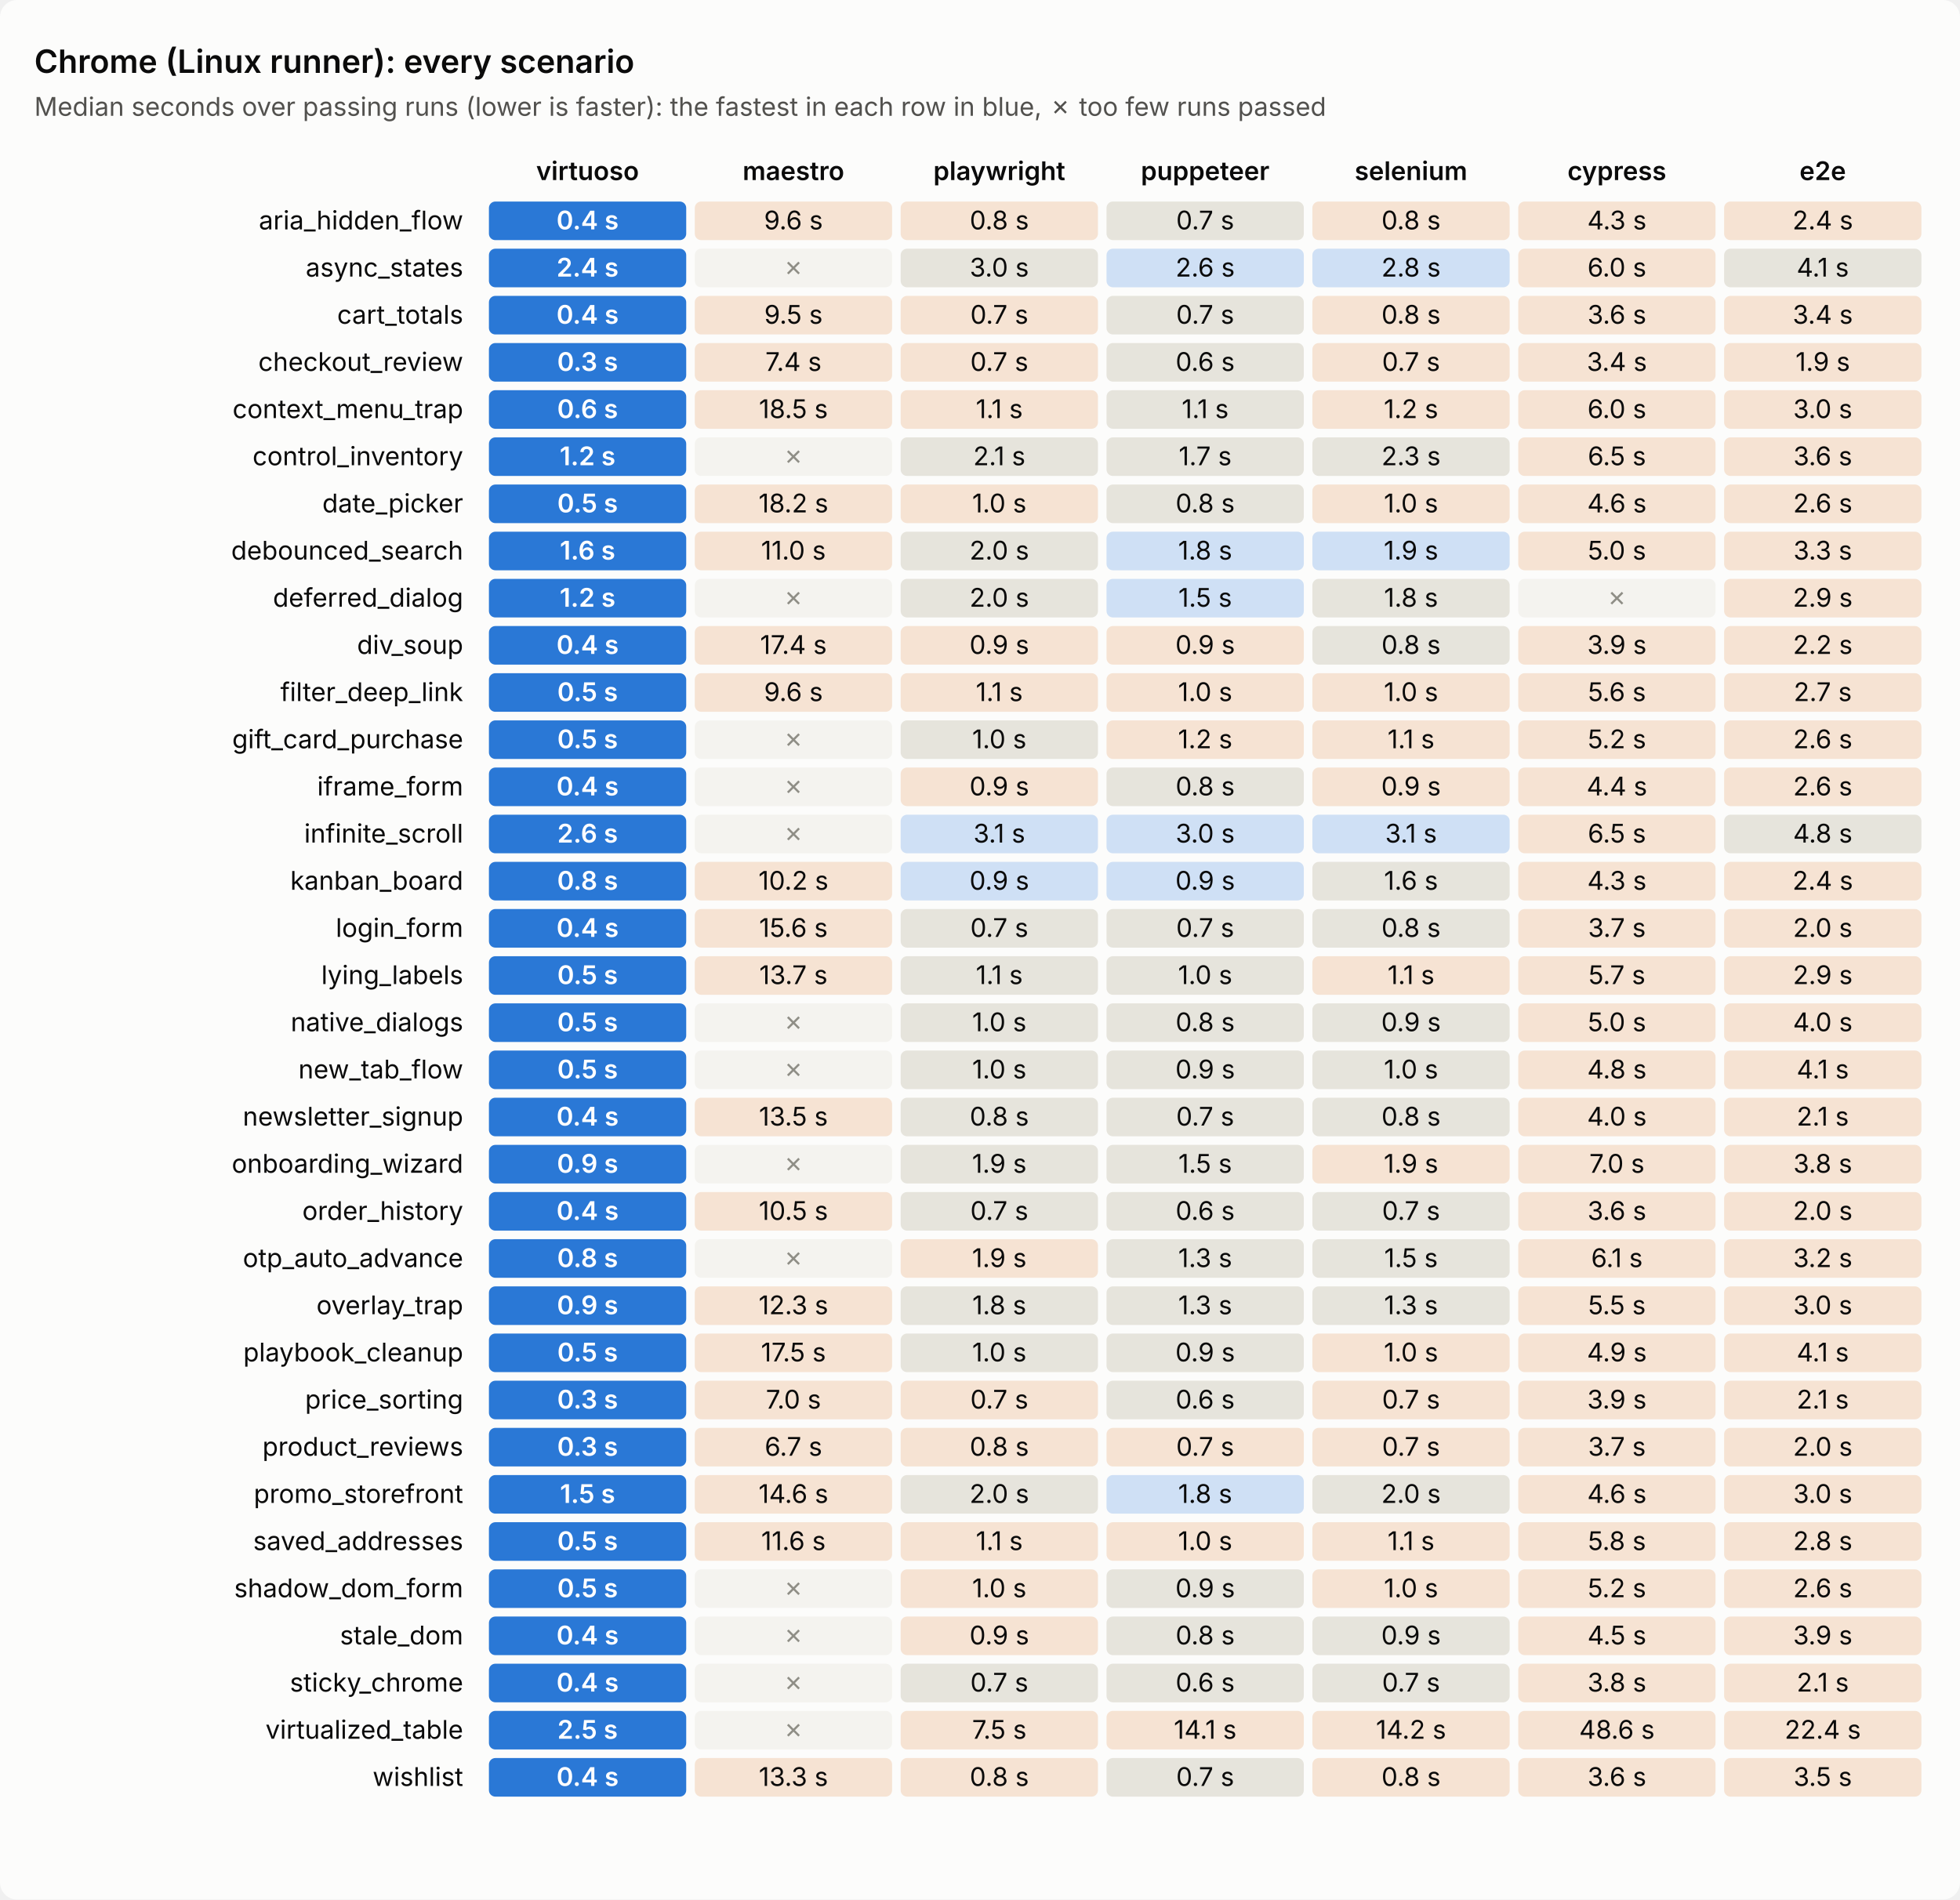
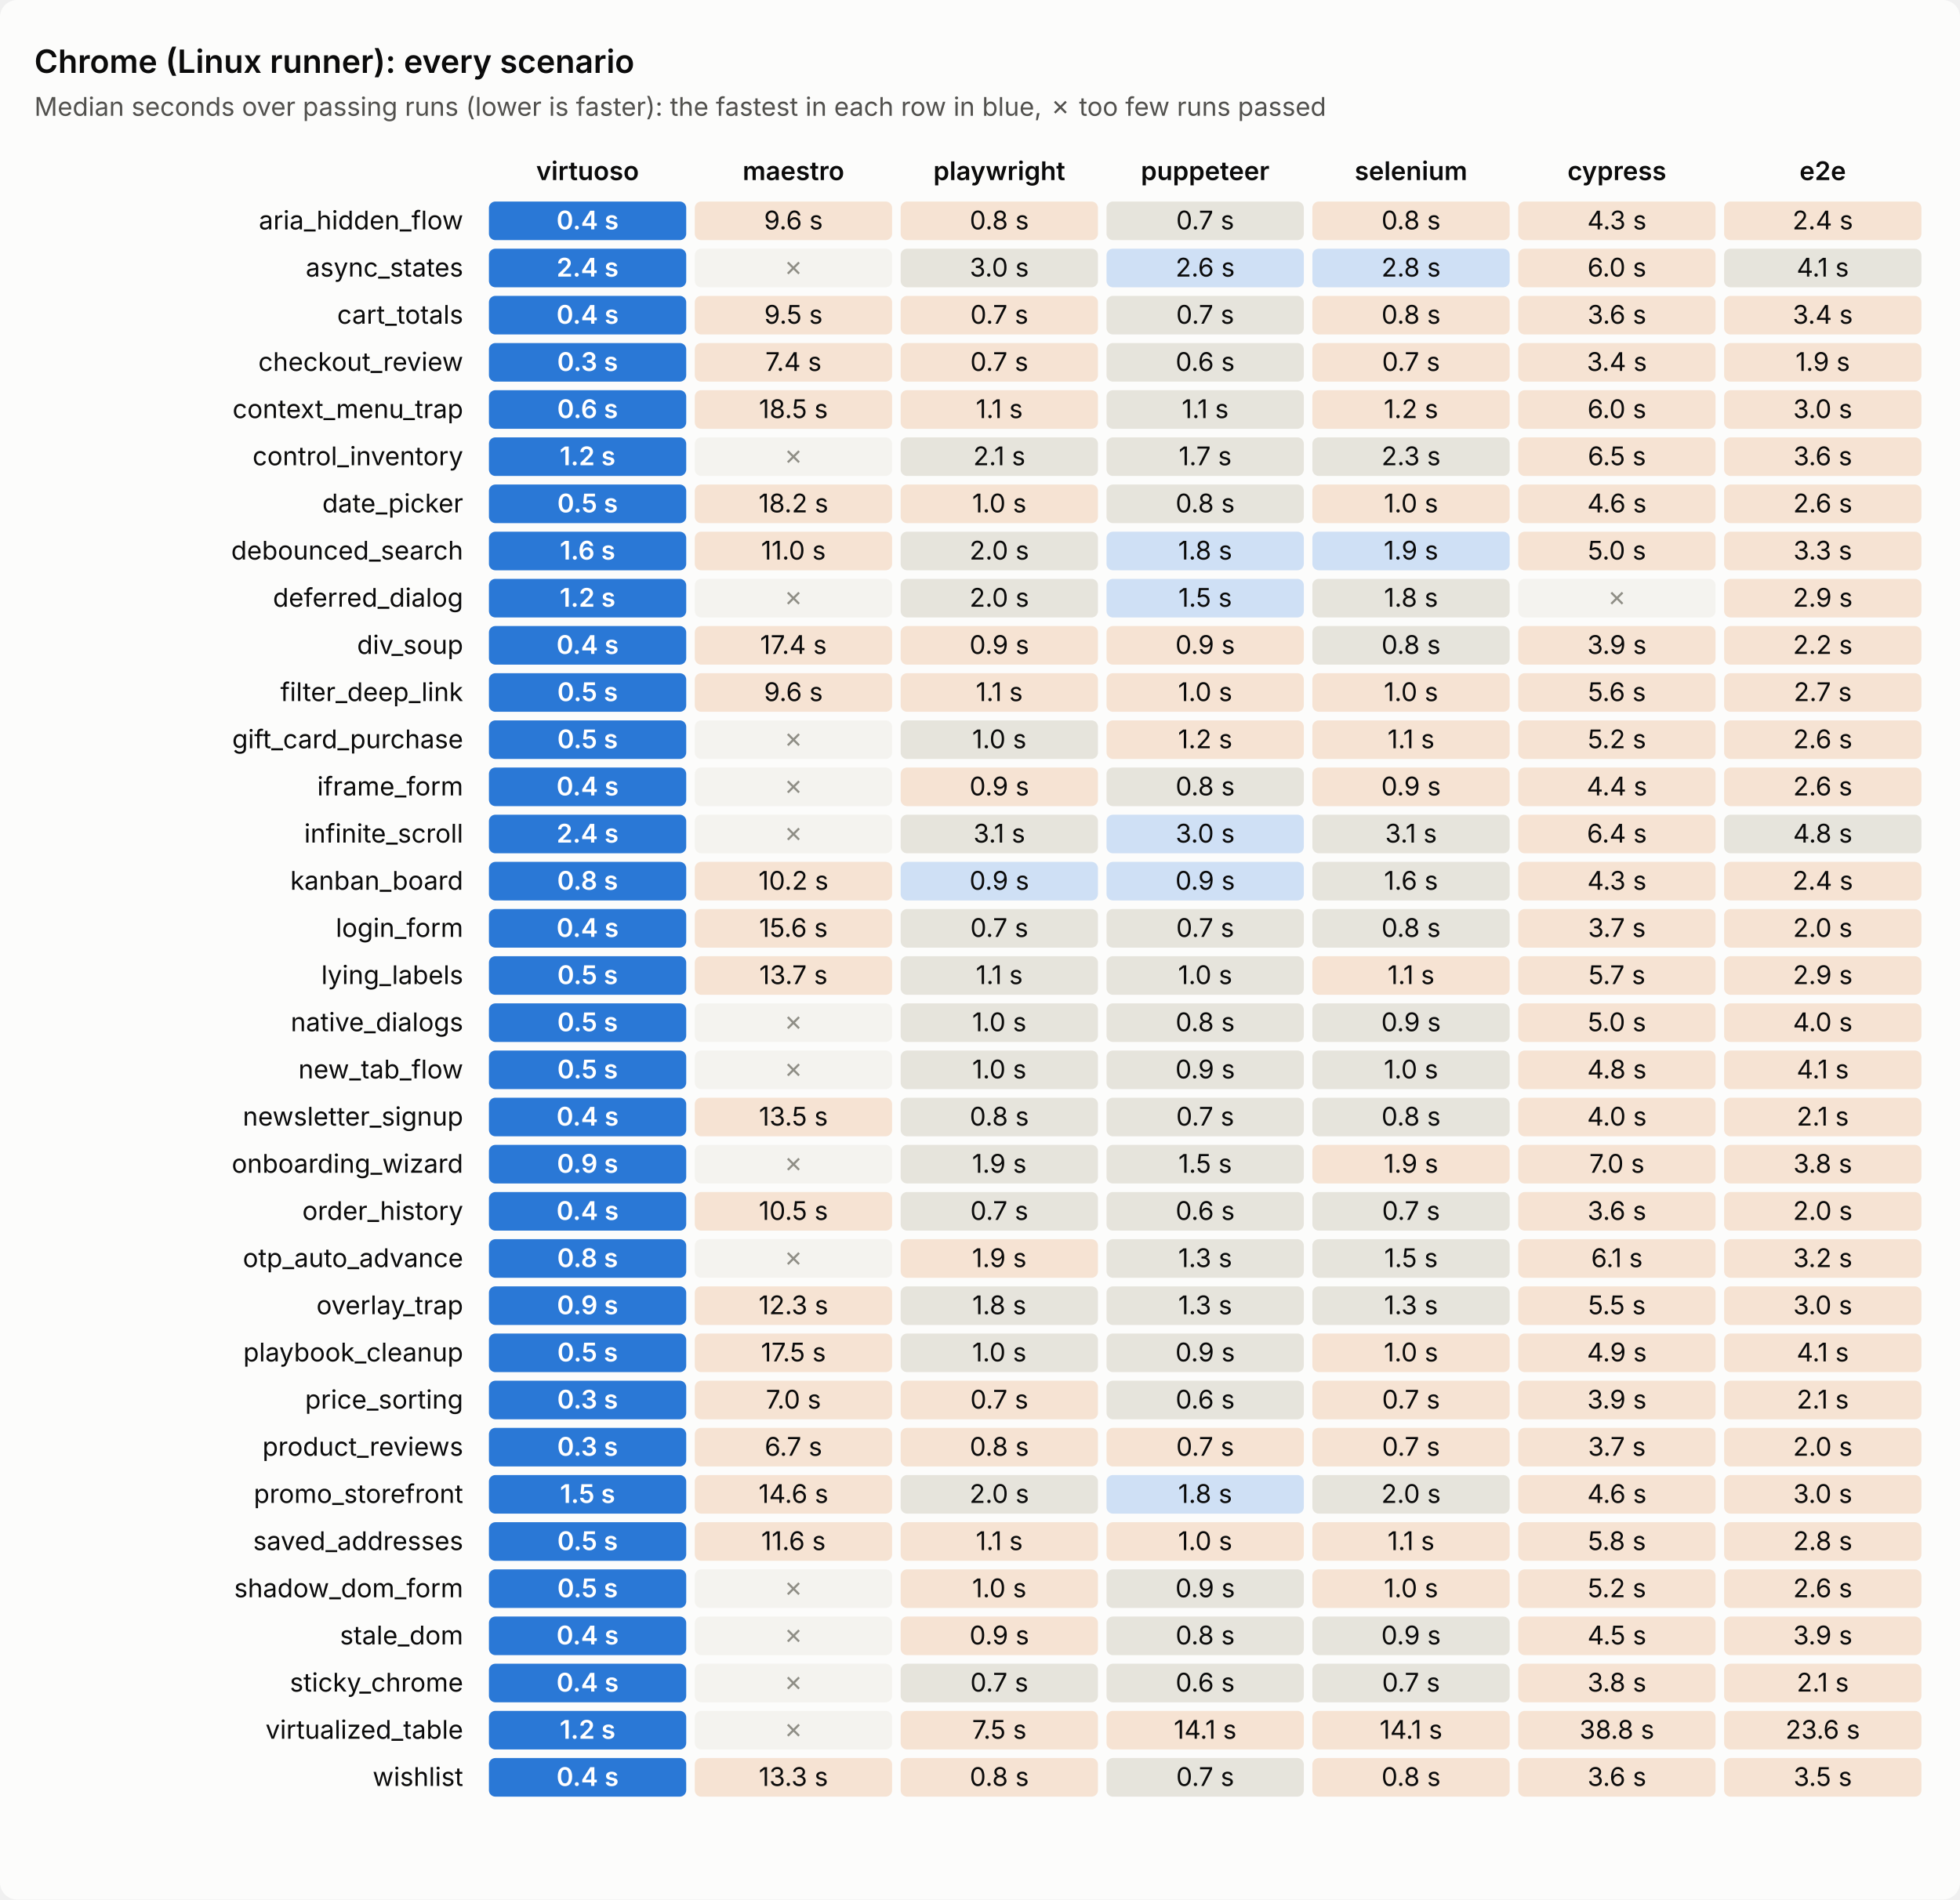
<svg xmlns="http://www.w3.org/2000/svg" viewBox="0 0 914 886" width="914" height="886" role="img" aria-label="Chrome (Linux runner): every scenario's time per tool">
  <style>text{font:12px system-ui,-apple-system,'Segoe UI',sans-serif;fill:#0b0b0b}.sub{fill:#52514e}.title{font-size:15px;font-weight:600}.head{font-weight:600}         .bg{fill:#fcfcfb}.cell{fill:#efeee9}.best{fill:#2a78d6}.best+text{fill:#fff;font-weight:600}.near{fill:#cfe0f5}.mid{fill:#e6e4dc}.far{fill:#f6e3d3}.fail{fill:#f4f3ef}.fail+text{fill:#8f8e86}         @media (prefers-color-scheme: dark){.bg{fill:#1a1a19}text{fill:#f0efec}.sub{fill:#c3c2b7}.cell{fill:#2a2a28}.best{fill:#3987e5}.near{fill:#24364d}.mid{fill:#33322f}.far{fill:#4a3527}.fail{fill:#222221}.fail+text{fill:#7a7970}}</style>
  <rect class="bg" width="914" height="886" rx="8" />
  <text class="title" x="16" y="34.0">Chrome (Linux runner): every scenario</text>
  <text class="sub" x="16" y="54.0">Median seconds over passing runs (lower is faster): the fastest in each row in blue, ✗ too few runs passed</text>
  <text class="head" x="274.0" y="84.0" text-anchor="middle">virtuoso</text>
  <text class="head" x="370.0" y="84.0" text-anchor="middle">maestro</text>
  <text class="head" x="466.0" y="84.0" text-anchor="middle">playwright</text>
  <text class="head" x="562.0" y="84.0" text-anchor="middle">puppeteer</text>
  <text class="head" x="658.0" y="84.0" text-anchor="middle">selenium</text>
  <text class="head" x="754.0" y="84.0" text-anchor="middle">cypress</text>
  <text class="head" x="850.0" y="84.0" text-anchor="middle">e2e</text>
  <text x="216.0" y="107.0" text-anchor="end">aria_hidden_flow</text>
  <rect class="cell best" x="228.0" y="94.0" width="92.0" height="18.0" rx="3" />
  <text x="274.0" y="107.0" text-anchor="middle">0.4 s</text>
  <rect class="cell far" x="324.0" y="94.0" width="92.0" height="18.0" rx="3" />
  <text x="370.0" y="107.0" text-anchor="middle">9.6 s</text>
  <rect class="cell far" x="420.0" y="94.0" width="92.0" height="18.0" rx="3" />
  <text x="466.0" y="107.0" text-anchor="middle">0.8 s</text>
  <rect class="cell mid" x="516.0" y="94.0" width="92.0" height="18.0" rx="3" />
  <text x="562.0" y="107.0" text-anchor="middle">0.7 s</text>
  <rect class="cell far" x="612.0" y="94.0" width="92.0" height="18.0" rx="3" />
  <text x="658.0" y="107.0" text-anchor="middle">0.8 s</text>
  <rect class="cell far" x="708.0" y="94.0" width="92.0" height="18.0" rx="3" />
  <text x="754.0" y="107.0" text-anchor="middle">4.3 s</text>
  <rect class="cell far" x="804.0" y="94.0" width="92.0" height="18.0" rx="3" />
  <text x="850.0" y="107.0" text-anchor="middle">2.4 s</text>
  <text x="216.0" y="129.0" text-anchor="end">async_states</text>
  <rect class="cell best" x="228.0" y="116.0" width="92.0" height="18.0" rx="3" />
  <text x="274.0" y="129.0" text-anchor="middle">2.4 s</text>
  <rect class="cell fail" x="324.0" y="116.0" width="92.0" height="18.0" rx="3" />
  <text x="370.0" y="129.0" text-anchor="middle">✗</text>
  <rect class="cell mid" x="420.0" y="116.0" width="92.0" height="18.0" rx="3" />
  <text x="466.0" y="129.0" text-anchor="middle">3.0 s</text>
  <rect class="cell near" x="516.0" y="116.0" width="92.0" height="18.0" rx="3" />
  <text x="562.0" y="129.0" text-anchor="middle">2.6 s</text>
  <rect class="cell near" x="612.0" y="116.0" width="92.0" height="18.0" rx="3" />
  <text x="658.0" y="129.0" text-anchor="middle">2.8 s</text>
  <rect class="cell far" x="708.0" y="116.0" width="92.0" height="18.0" rx="3" />
  <text x="754.0" y="129.0" text-anchor="middle">6.0 s</text>
  <rect class="cell mid" x="804.0" y="116.0" width="92.0" height="18.0" rx="3" />
  <text x="850.0" y="129.0" text-anchor="middle">4.1 s</text>
  <text x="216.0" y="151.0" text-anchor="end">cart_totals</text>
  <rect class="cell best" x="228.0" y="138.0" width="92.0" height="18.0" rx="3" />
  <text x="274.0" y="151.0" text-anchor="middle">0.4 s</text>
  <rect class="cell far" x="324.0" y="138.0" width="92.0" height="18.0" rx="3" />
  <text x="370.0" y="151.0" text-anchor="middle">9.5 s</text>
  <rect class="cell far" x="420.0" y="138.0" width="92.0" height="18.0" rx="3" />
  <text x="466.0" y="151.0" text-anchor="middle">0.7 s</text>
  <rect class="cell mid" x="516.0" y="138.0" width="92.0" height="18.0" rx="3" />
  <text x="562.0" y="151.0" text-anchor="middle">0.7 s</text>
  <rect class="cell far" x="612.0" y="138.0" width="92.0" height="18.0" rx="3" />
  <text x="658.0" y="151.0" text-anchor="middle">0.8 s</text>
  <rect class="cell far" x="708.0" y="138.0" width="92.0" height="18.0" rx="3" />
  <text x="754.0" y="151.0" text-anchor="middle">3.6 s</text>
  <rect class="cell far" x="804.0" y="138.0" width="92.0" height="18.0" rx="3" />
  <text x="850.0" y="151.0" text-anchor="middle">3.4 s</text>
  <text x="216.0" y="173.0" text-anchor="end">checkout_review</text>
  <rect class="cell best" x="228.0" y="160.0" width="92.0" height="18.0" rx="3" />
  <text x="274.0" y="173.0" text-anchor="middle">0.3 s</text>
  <rect class="cell far" x="324.0" y="160.0" width="92.0" height="18.0" rx="3" />
  <text x="370.0" y="173.0" text-anchor="middle">7.4 s</text>
  <rect class="cell far" x="420.0" y="160.0" width="92.0" height="18.0" rx="3" />
  <text x="466.0" y="173.0" text-anchor="middle">0.7 s</text>
  <rect class="cell mid" x="516.0" y="160.0" width="92.0" height="18.0" rx="3" />
  <text x="562.0" y="173.0" text-anchor="middle">0.6 s</text>
  <rect class="cell far" x="612.0" y="160.0" width="92.0" height="18.0" rx="3" />
  <text x="658.0" y="173.0" text-anchor="middle">0.7 s</text>
  <rect class="cell far" x="708.0" y="160.0" width="92.0" height="18.0" rx="3" />
  <text x="754.0" y="173.0" text-anchor="middle">3.4 s</text>
  <rect class="cell far" x="804.0" y="160.0" width="92.0" height="18.0" rx="3" />
  <text x="850.0" y="173.0" text-anchor="middle">1.9 s</text>
  <text x="216.0" y="195.0" text-anchor="end">context_menu_trap</text>
  <rect class="cell best" x="228.0" y="182.0" width="92.0" height="18.0" rx="3" />
  <text x="274.0" y="195.0" text-anchor="middle">0.6 s</text>
  <rect class="cell far" x="324.0" y="182.0" width="92.0" height="18.0" rx="3" />
  <text x="370.0" y="195.0" text-anchor="middle">18.5 s</text>
  <rect class="cell far" x="420.0" y="182.0" width="92.0" height="18.0" rx="3" />
  <text x="466.0" y="195.0" text-anchor="middle">1.1 s</text>
  <rect class="cell mid" x="516.0" y="182.0" width="92.0" height="18.0" rx="3" />
  <text x="562.0" y="195.0" text-anchor="middle">1.1 s</text>
  <rect class="cell far" x="612.0" y="182.0" width="92.0" height="18.0" rx="3" />
  <text x="658.0" y="195.0" text-anchor="middle">1.2 s</text>
  <rect class="cell far" x="708.0" y="182.0" width="92.0" height="18.0" rx="3" />
  <text x="754.0" y="195.0" text-anchor="middle">6.0 s</text>
  <rect class="cell far" x="804.0" y="182.0" width="92.0" height="18.0" rx="3" />
  <text x="850.0" y="195.0" text-anchor="middle">3.0 s</text>
  <text x="216.0" y="217.0" text-anchor="end">control_inventory</text>
  <rect class="cell best" x="228.0" y="204.0" width="92.0" height="18.0" rx="3" />
  <text x="274.0" y="217.0" text-anchor="middle">1.2 s</text>
  <rect class="cell fail" x="324.0" y="204.0" width="92.0" height="18.0" rx="3" />
  <text x="370.0" y="217.0" text-anchor="middle">✗</text>
  <rect class="cell mid" x="420.0" y="204.0" width="92.0" height="18.0" rx="3" />
  <text x="466.0" y="217.0" text-anchor="middle">2.1 s</text>
  <rect class="cell mid" x="516.0" y="204.0" width="92.0" height="18.0" rx="3" />
  <text x="562.0" y="217.0" text-anchor="middle">1.7 s</text>
  <rect class="cell mid" x="612.0" y="204.0" width="92.0" height="18.0" rx="3" />
  <text x="658.0" y="217.0" text-anchor="middle">2.3 s</text>
  <rect class="cell far" x="708.0" y="204.0" width="92.0" height="18.0" rx="3" />
  <text x="754.0" y="217.0" text-anchor="middle">6.5 s</text>
  <rect class="cell far" x="804.0" y="204.0" width="92.0" height="18.0" rx="3" />
  <text x="850.0" y="217.0" text-anchor="middle">3.6 s</text>
  <text x="216.0" y="239.0" text-anchor="end">date_picker</text>
  <rect class="cell best" x="228.0" y="226.0" width="92.0" height="18.0" rx="3" />
  <text x="274.0" y="239.0" text-anchor="middle">0.5 s</text>
  <rect class="cell far" x="324.0" y="226.0" width="92.0" height="18.0" rx="3" />
  <text x="370.0" y="239.0" text-anchor="middle">18.2 s</text>
  <rect class="cell far" x="420.0" y="226.0" width="92.0" height="18.0" rx="3" />
  <text x="466.0" y="239.0" text-anchor="middle">1.0 s</text>
  <rect class="cell mid" x="516.0" y="226.0" width="92.0" height="18.0" rx="3" />
  <text x="562.0" y="239.0" text-anchor="middle">0.8 s</text>
  <rect class="cell far" x="612.0" y="226.0" width="92.0" height="18.0" rx="3" />
  <text x="658.0" y="239.0" text-anchor="middle">1.0 s</text>
  <rect class="cell far" x="708.0" y="226.0" width="92.0" height="18.0" rx="3" />
  <text x="754.0" y="239.0" text-anchor="middle">4.6 s</text>
  <rect class="cell far" x="804.0" y="226.0" width="92.0" height="18.0" rx="3" />
  <text x="850.0" y="239.0" text-anchor="middle">2.6 s</text>
  <text x="216.0" y="261.0" text-anchor="end">debounced_search</text>
  <rect class="cell best" x="228.0" y="248.0" width="92.0" height="18.0" rx="3" />
  <text x="274.0" y="261.0" text-anchor="middle">1.6 s</text>
  <rect class="cell far" x="324.0" y="248.0" width="92.0" height="18.0" rx="3" />
  <text x="370.0" y="261.0" text-anchor="middle">11.0 s</text>
  <rect class="cell mid" x="420.0" y="248.0" width="92.0" height="18.0" rx="3" />
  <text x="466.0" y="261.0" text-anchor="middle">2.0 s</text>
  <rect class="cell near" x="516.0" y="248.0" width="92.0" height="18.0" rx="3" />
  <text x="562.0" y="261.0" text-anchor="middle">1.8 s</text>
  <rect class="cell near" x="612.0" y="248.0" width="92.0" height="18.0" rx="3" />
  <text x="658.0" y="261.0" text-anchor="middle">1.9 s</text>
  <rect class="cell far" x="708.0" y="248.0" width="92.0" height="18.0" rx="3" />
  <text x="754.0" y="261.0" text-anchor="middle">5.0 s</text>
  <rect class="cell far" x="804.0" y="248.0" width="92.0" height="18.0" rx="3" />
  <text x="850.0" y="261.0" text-anchor="middle">3.3 s</text>
  <text x="216.0" y="283.0" text-anchor="end">deferred_dialog</text>
  <rect class="cell best" x="228.0" y="270.0" width="92.0" height="18.0" rx="3" />
  <text x="274.0" y="283.0" text-anchor="middle">1.2 s</text>
  <rect class="cell fail" x="324.0" y="270.0" width="92.0" height="18.0" rx="3" />
  <text x="370.0" y="283.0" text-anchor="middle">✗</text>
  <rect class="cell mid" x="420.0" y="270.0" width="92.0" height="18.0" rx="3" />
  <text x="466.0" y="283.0" text-anchor="middle">2.0 s</text>
  <rect class="cell near" x="516.0" y="270.0" width="92.0" height="18.0" rx="3" />
  <text x="562.0" y="283.0" text-anchor="middle">1.5 s</text>
  <rect class="cell mid" x="612.0" y="270.0" width="92.0" height="18.0" rx="3" />
  <text x="658.0" y="283.0" text-anchor="middle">1.8 s</text>
  <rect class="cell fail" x="708.0" y="270.0" width="92.0" height="18.0" rx="3" />
  <text x="754.0" y="283.0" text-anchor="middle">✗</text>
  <rect class="cell far" x="804.0" y="270.0" width="92.0" height="18.0" rx="3" />
  <text x="850.0" y="283.0" text-anchor="middle">2.9 s</text>
  <text x="216.0" y="305.0" text-anchor="end">div_soup</text>
  <rect class="cell best" x="228.0" y="292.0" width="92.0" height="18.0" rx="3" />
  <text x="274.0" y="305.0" text-anchor="middle">0.4 s</text>
  <rect class="cell far" x="324.0" y="292.0" width="92.0" height="18.0" rx="3" />
  <text x="370.0" y="305.0" text-anchor="middle">17.4 s</text>
  <rect class="cell far" x="420.0" y="292.0" width="92.0" height="18.0" rx="3" />
  <text x="466.0" y="305.0" text-anchor="middle">0.9 s</text>
  <rect class="cell far" x="516.0" y="292.0" width="92.0" height="18.0" rx="3" />
  <text x="562.0" y="305.0" text-anchor="middle">0.9 s</text>
  <rect class="cell mid" x="612.0" y="292.0" width="92.0" height="18.0" rx="3" />
  <text x="658.0" y="305.0" text-anchor="middle">0.8 s</text>
  <rect class="cell far" x="708.0" y="292.0" width="92.0" height="18.0" rx="3" />
  <text x="754.0" y="305.0" text-anchor="middle">3.9 s</text>
  <rect class="cell far" x="804.0" y="292.0" width="92.0" height="18.0" rx="3" />
  <text x="850.0" y="305.0" text-anchor="middle">2.2 s</text>
  <text x="216.0" y="327.0" text-anchor="end">filter_deep_link</text>
  <rect class="cell best" x="228.0" y="314.0" width="92.0" height="18.0" rx="3" />
  <text x="274.0" y="327.0" text-anchor="middle">0.5 s</text>
  <rect class="cell far" x="324.0" y="314.0" width="92.0" height="18.0" rx="3" />
  <text x="370.0" y="327.0" text-anchor="middle">9.6 s</text>
  <rect class="cell far" x="420.0" y="314.0" width="92.0" height="18.0" rx="3" />
  <text x="466.0" y="327.0" text-anchor="middle">1.1 s</text>
  <rect class="cell far" x="516.0" y="314.0" width="92.0" height="18.0" rx="3" />
  <text x="562.0" y="327.0" text-anchor="middle">1.0 s</text>
  <rect class="cell far" x="612.0" y="314.0" width="92.0" height="18.0" rx="3" />
  <text x="658.0" y="327.0" text-anchor="middle">1.0 s</text>
  <rect class="cell far" x="708.0" y="314.0" width="92.0" height="18.0" rx="3" />
  <text x="754.0" y="327.0" text-anchor="middle">5.6 s</text>
  <rect class="cell far" x="804.0" y="314.0" width="92.0" height="18.0" rx="3" />
  <text x="850.0" y="327.0" text-anchor="middle">2.7 s</text>
  <text x="216.0" y="349.0" text-anchor="end">gift_card_purchase</text>
  <rect class="cell best" x="228.0" y="336.0" width="92.0" height="18.0" rx="3" />
  <text x="274.0" y="349.0" text-anchor="middle">0.5 s</text>
  <rect class="cell fail" x="324.0" y="336.0" width="92.0" height="18.0" rx="3" />
  <text x="370.0" y="349.0" text-anchor="middle">✗</text>
  <rect class="cell mid" x="420.0" y="336.0" width="92.0" height="18.0" rx="3" />
  <text x="466.0" y="349.0" text-anchor="middle">1.0 s</text>
  <rect class="cell far" x="516.0" y="336.0" width="92.0" height="18.0" rx="3" />
  <text x="562.0" y="349.0" text-anchor="middle">1.2 s</text>
  <rect class="cell far" x="612.0" y="336.0" width="92.0" height="18.0" rx="3" />
  <text x="658.0" y="349.0" text-anchor="middle">1.1 s</text>
  <rect class="cell far" x="708.0" y="336.0" width="92.0" height="18.0" rx="3" />
  <text x="754.0" y="349.0" text-anchor="middle">5.2 s</text>
  <rect class="cell far" x="804.0" y="336.0" width="92.0" height="18.0" rx="3" />
  <text x="850.0" y="349.0" text-anchor="middle">2.6 s</text>
  <text x="216.0" y="371.0" text-anchor="end">iframe_form</text>
  <rect class="cell best" x="228.0" y="358.0" width="92.0" height="18.0" rx="3" />
  <text x="274.0" y="371.0" text-anchor="middle">0.4 s</text>
  <rect class="cell fail" x="324.0" y="358.0" width="92.0" height="18.0" rx="3" />
  <text x="370.0" y="371.0" text-anchor="middle">✗</text>
  <rect class="cell far" x="420.0" y="358.0" width="92.0" height="18.0" rx="3" />
  <text x="466.0" y="371.0" text-anchor="middle">0.9 s</text>
  <rect class="cell mid" x="516.0" y="358.0" width="92.0" height="18.0" rx="3" />
  <text x="562.0" y="371.0" text-anchor="middle">0.8 s</text>
  <rect class="cell far" x="612.0" y="358.0" width="92.0" height="18.0" rx="3" />
  <text x="658.0" y="371.0" text-anchor="middle">0.9 s</text>
  <rect class="cell far" x="708.0" y="358.0" width="92.0" height="18.0" rx="3" />
  <text x="754.0" y="371.0" text-anchor="middle">4.4 s</text>
  <rect class="cell far" x="804.0" y="358.0" width="92.0" height="18.0" rx="3" />
  <text x="850.0" y="371.0" text-anchor="middle">2.6 s</text>
  <text x="216.0" y="393.0" text-anchor="end">infinite_scroll</text>
  <rect class="cell best" x="228.0" y="380.0" width="92.0" height="18.0" rx="3" />
-   <text x="274.0" y="393.0" text-anchor="middle">2.6 s</text>
+   <text x="274.0" y="393.0" text-anchor="middle">2.4 s</text>
  <rect class="cell fail" x="324.0" y="380.0" width="92.0" height="18.0" rx="3" />
  <text x="370.0" y="393.0" text-anchor="middle">✗</text>
-   <rect class="cell near" x="420.0" y="380.0" width="92.0" height="18.0" rx="3" />
+   <rect class="cell mid" x="420.0" y="380.0" width="92.0" height="18.0" rx="3" />
  <text x="466.0" y="393.0" text-anchor="middle">3.1 s</text>
  <rect class="cell near" x="516.0" y="380.0" width="92.0" height="18.0" rx="3" />
  <text x="562.0" y="393.0" text-anchor="middle">3.0 s</text>
-   <rect class="cell near" x="612.0" y="380.0" width="92.0" height="18.0" rx="3" />
+   <rect class="cell mid" x="612.0" y="380.0" width="92.0" height="18.0" rx="3" />
  <text x="658.0" y="393.0" text-anchor="middle">3.1 s</text>
  <rect class="cell far" x="708.0" y="380.0" width="92.0" height="18.0" rx="3" />
-   <text x="754.0" y="393.0" text-anchor="middle">6.5 s</text>
+   <text x="754.0" y="393.0" text-anchor="middle">6.4 s</text>
  <rect class="cell mid" x="804.0" y="380.0" width="92.0" height="18.0" rx="3" />
  <text x="850.0" y="393.0" text-anchor="middle">4.8 s</text>
  <text x="216.0" y="415.0" text-anchor="end">kanban_board</text>
  <rect class="cell best" x="228.0" y="402.0" width="92.0" height="18.0" rx="3" />
  <text x="274.0" y="415.0" text-anchor="middle">0.8 s</text>
  <rect class="cell far" x="324.0" y="402.0" width="92.0" height="18.0" rx="3" />
  <text x="370.0" y="415.0" text-anchor="middle">10.2 s</text>
  <rect class="cell near" x="420.0" y="402.0" width="92.0" height="18.0" rx="3" />
  <text x="466.0" y="415.0" text-anchor="middle">0.9 s</text>
  <rect class="cell near" x="516.0" y="402.0" width="92.0" height="18.0" rx="3" />
  <text x="562.0" y="415.0" text-anchor="middle">0.9 s</text>
  <rect class="cell mid" x="612.0" y="402.0" width="92.0" height="18.0" rx="3" />
  <text x="658.0" y="415.0" text-anchor="middle">1.6 s</text>
  <rect class="cell far" x="708.0" y="402.0" width="92.0" height="18.0" rx="3" />
  <text x="754.0" y="415.0" text-anchor="middle">4.3 s</text>
  <rect class="cell far" x="804.0" y="402.0" width="92.0" height="18.0" rx="3" />
  <text x="850.0" y="415.0" text-anchor="middle">2.4 s</text>
  <text x="216.0" y="437.0" text-anchor="end">login_form</text>
  <rect class="cell best" x="228.0" y="424.0" width="92.0" height="18.0" rx="3" />
  <text x="274.0" y="437.0" text-anchor="middle">0.4 s</text>
  <rect class="cell far" x="324.0" y="424.0" width="92.0" height="18.0" rx="3" />
  <text x="370.0" y="437.0" text-anchor="middle">15.6 s</text>
  <rect class="cell mid" x="420.0" y="424.0" width="92.0" height="18.0" rx="3" />
  <text x="466.0" y="437.0" text-anchor="middle">0.7 s</text>
  <rect class="cell mid" x="516.0" y="424.0" width="92.0" height="18.0" rx="3" />
  <text x="562.0" y="437.0" text-anchor="middle">0.7 s</text>
  <rect class="cell mid" x="612.0" y="424.0" width="92.0" height="18.0" rx="3" />
  <text x="658.0" y="437.0" text-anchor="middle">0.8 s</text>
  <rect class="cell far" x="708.0" y="424.0" width="92.0" height="18.0" rx="3" />
  <text x="754.0" y="437.0" text-anchor="middle">3.7 s</text>
  <rect class="cell far" x="804.0" y="424.0" width="92.0" height="18.0" rx="3" />
  <text x="850.0" y="437.0" text-anchor="middle">2.0 s</text>
  <text x="216.0" y="459.0" text-anchor="end">lying_labels</text>
  <rect class="cell best" x="228.0" y="446.0" width="92.0" height="18.0" rx="3" />
  <text x="274.0" y="459.0" text-anchor="middle">0.5 s</text>
  <rect class="cell far" x="324.0" y="446.0" width="92.0" height="18.0" rx="3" />
  <text x="370.0" y="459.0" text-anchor="middle">13.7 s</text>
  <rect class="cell mid" x="420.0" y="446.0" width="92.0" height="18.0" rx="3" />
  <text x="466.0" y="459.0" text-anchor="middle">1.1 s</text>
  <rect class="cell mid" x="516.0" y="446.0" width="92.0" height="18.0" rx="3" />
  <text x="562.0" y="459.0" text-anchor="middle">1.0 s</text>
  <rect class="cell far" x="612.0" y="446.0" width="92.0" height="18.0" rx="3" />
  <text x="658.0" y="459.0" text-anchor="middle">1.1 s</text>
  <rect class="cell far" x="708.0" y="446.0" width="92.0" height="18.0" rx="3" />
  <text x="754.0" y="459.0" text-anchor="middle">5.7 s</text>
  <rect class="cell far" x="804.0" y="446.0" width="92.0" height="18.0" rx="3" />
  <text x="850.0" y="459.0" text-anchor="middle">2.9 s</text>
  <text x="216.0" y="481.0" text-anchor="end">native_dialogs</text>
  <rect class="cell best" x="228.0" y="468.0" width="92.0" height="18.0" rx="3" />
  <text x="274.0" y="481.0" text-anchor="middle">0.5 s</text>
  <rect class="cell fail" x="324.0" y="468.0" width="92.0" height="18.0" rx="3" />
  <text x="370.0" y="481.0" text-anchor="middle">✗</text>
  <rect class="cell mid" x="420.0" y="468.0" width="92.0" height="18.0" rx="3" />
  <text x="466.0" y="481.0" text-anchor="middle">1.0 s</text>
  <rect class="cell mid" x="516.0" y="468.0" width="92.0" height="18.0" rx="3" />
  <text x="562.0" y="481.0" text-anchor="middle">0.8 s</text>
  <rect class="cell mid" x="612.0" y="468.0" width="92.0" height="18.0" rx="3" />
  <text x="658.0" y="481.0" text-anchor="middle">0.9 s</text>
  <rect class="cell far" x="708.0" y="468.0" width="92.0" height="18.0" rx="3" />
  <text x="754.0" y="481.0" text-anchor="middle">5.0 s</text>
  <rect class="cell far" x="804.0" y="468.0" width="92.0" height="18.0" rx="3" />
  <text x="850.0" y="481.0" text-anchor="middle">4.0 s</text>
  <text x="216.0" y="503.0" text-anchor="end">new_tab_flow</text>
  <rect class="cell best" x="228.0" y="490.0" width="92.0" height="18.0" rx="3" />
  <text x="274.0" y="503.0" text-anchor="middle">0.5 s</text>
  <rect class="cell fail" x="324.0" y="490.0" width="92.0" height="18.0" rx="3" />
  <text x="370.0" y="503.0" text-anchor="middle">✗</text>
  <rect class="cell mid" x="420.0" y="490.0" width="92.0" height="18.0" rx="3" />
  <text x="466.0" y="503.0" text-anchor="middle">1.0 s</text>
  <rect class="cell mid" x="516.0" y="490.0" width="92.0" height="18.0" rx="3" />
  <text x="562.0" y="503.0" text-anchor="middle">0.9 s</text>
  <rect class="cell mid" x="612.0" y="490.0" width="92.0" height="18.0" rx="3" />
  <text x="658.0" y="503.0" text-anchor="middle">1.0 s</text>
  <rect class="cell far" x="708.0" y="490.0" width="92.0" height="18.0" rx="3" />
  <text x="754.0" y="503.0" text-anchor="middle">4.8 s</text>
  <rect class="cell far" x="804.0" y="490.0" width="92.0" height="18.0" rx="3" />
  <text x="850.0" y="503.0" text-anchor="middle">4.1 s</text>
  <text x="216.0" y="525.0" text-anchor="end">newsletter_signup</text>
  <rect class="cell best" x="228.0" y="512.0" width="92.0" height="18.0" rx="3" />
  <text x="274.0" y="525.0" text-anchor="middle">0.4 s</text>
  <rect class="cell far" x="324.0" y="512.0" width="92.0" height="18.0" rx="3" />
  <text x="370.0" y="525.0" text-anchor="middle">13.5 s</text>
  <rect class="cell mid" x="420.0" y="512.0" width="92.0" height="18.0" rx="3" />
  <text x="466.0" y="525.0" text-anchor="middle">0.8 s</text>
  <rect class="cell mid" x="516.0" y="512.0" width="92.0" height="18.0" rx="3" />
  <text x="562.0" y="525.0" text-anchor="middle">0.7 s</text>
  <rect class="cell mid" x="612.0" y="512.0" width="92.0" height="18.0" rx="3" />
  <text x="658.0" y="525.0" text-anchor="middle">0.8 s</text>
  <rect class="cell far" x="708.0" y="512.0" width="92.0" height="18.0" rx="3" />
  <text x="754.0" y="525.0" text-anchor="middle">4.0 s</text>
  <rect class="cell far" x="804.0" y="512.0" width="92.0" height="18.0" rx="3" />
  <text x="850.0" y="525.0" text-anchor="middle">2.1 s</text>
  <text x="216.0" y="547.0" text-anchor="end">onboarding_wizard</text>
  <rect class="cell best" x="228.0" y="534.0" width="92.0" height="18.0" rx="3" />
  <text x="274.0" y="547.0" text-anchor="middle">0.9 s</text>
  <rect class="cell fail" x="324.0" y="534.0" width="92.0" height="18.0" rx="3" />
  <text x="370.0" y="547.0" text-anchor="middle">✗</text>
  <rect class="cell mid" x="420.0" y="534.0" width="92.0" height="18.0" rx="3" />
  <text x="466.0" y="547.0" text-anchor="middle">1.9 s</text>
  <rect class="cell mid" x="516.0" y="534.0" width="92.0" height="18.0" rx="3" />
  <text x="562.0" y="547.0" text-anchor="middle">1.5 s</text>
  <rect class="cell far" x="612.0" y="534.0" width="92.0" height="18.0" rx="3" />
  <text x="658.0" y="547.0" text-anchor="middle">1.9 s</text>
  <rect class="cell far" x="708.0" y="534.0" width="92.0" height="18.0" rx="3" />
  <text x="754.0" y="547.0" text-anchor="middle">7.0 s</text>
  <rect class="cell far" x="804.0" y="534.0" width="92.0" height="18.0" rx="3" />
  <text x="850.0" y="547.0" text-anchor="middle">3.8 s</text>
  <text x="216.0" y="569.0" text-anchor="end">order_history</text>
  <rect class="cell best" x="228.0" y="556.0" width="92.0" height="18.0" rx="3" />
  <text x="274.0" y="569.0" text-anchor="middle">0.4 s</text>
  <rect class="cell far" x="324.0" y="556.0" width="92.0" height="18.0" rx="3" />
  <text x="370.0" y="569.0" text-anchor="middle">10.5 s</text>
  <rect class="cell mid" x="420.0" y="556.0" width="92.0" height="18.0" rx="3" />
  <text x="466.0" y="569.0" text-anchor="middle">0.7 s</text>
  <rect class="cell mid" x="516.0" y="556.0" width="92.0" height="18.0" rx="3" />
  <text x="562.0" y="569.0" text-anchor="middle">0.6 s</text>
  <rect class="cell mid" x="612.0" y="556.0" width="92.0" height="18.0" rx="3" />
  <text x="658.0" y="569.0" text-anchor="middle">0.7 s</text>
  <rect class="cell far" x="708.0" y="556.0" width="92.0" height="18.0" rx="3" />
  <text x="754.0" y="569.0" text-anchor="middle">3.6 s</text>
  <rect class="cell far" x="804.0" y="556.0" width="92.0" height="18.0" rx="3" />
  <text x="850.0" y="569.0" text-anchor="middle">2.0 s</text>
  <text x="216.0" y="591.0" text-anchor="end">otp_auto_advance</text>
  <rect class="cell best" x="228.0" y="578.0" width="92.0" height="18.0" rx="3" />
  <text x="274.0" y="591.0" text-anchor="middle">0.8 s</text>
  <rect class="cell fail" x="324.0" y="578.0" width="92.0" height="18.0" rx="3" />
  <text x="370.0" y="591.0" text-anchor="middle">✗</text>
  <rect class="cell far" x="420.0" y="578.0" width="92.0" height="18.0" rx="3" />
  <text x="466.0" y="591.0" text-anchor="middle">1.9 s</text>
  <rect class="cell mid" x="516.0" y="578.0" width="92.0" height="18.0" rx="3" />
  <text x="562.0" y="591.0" text-anchor="middle">1.3 s</text>
  <rect class="cell mid" x="612.0" y="578.0" width="92.0" height="18.0" rx="3" />
  <text x="658.0" y="591.0" text-anchor="middle">1.5 s</text>
  <rect class="cell far" x="708.0" y="578.0" width="92.0" height="18.0" rx="3" />
  <text x="754.0" y="591.0" text-anchor="middle">6.1 s</text>
  <rect class="cell far" x="804.0" y="578.0" width="92.0" height="18.0" rx="3" />
  <text x="850.0" y="591.0" text-anchor="middle">3.2 s</text>
  <text x="216.0" y="613.0" text-anchor="end">overlay_trap</text>
  <rect class="cell best" x="228.0" y="600.0" width="92.0" height="18.0" rx="3" />
  <text x="274.0" y="613.0" text-anchor="middle">0.9 s</text>
  <rect class="cell far" x="324.0" y="600.0" width="92.0" height="18.0" rx="3" />
  <text x="370.0" y="613.0" text-anchor="middle">12.3 s</text>
  <rect class="cell mid" x="420.0" y="600.0" width="92.0" height="18.0" rx="3" />
  <text x="466.0" y="613.0" text-anchor="middle">1.8 s</text>
  <rect class="cell mid" x="516.0" y="600.0" width="92.0" height="18.0" rx="3" />
  <text x="562.0" y="613.0" text-anchor="middle">1.3 s</text>
  <rect class="cell mid" x="612.0" y="600.0" width="92.0" height="18.0" rx="3" />
  <text x="658.0" y="613.0" text-anchor="middle">1.3 s</text>
  <rect class="cell far" x="708.0" y="600.0" width="92.0" height="18.0" rx="3" />
  <text x="754.0" y="613.0" text-anchor="middle">5.5 s</text>
  <rect class="cell far" x="804.0" y="600.0" width="92.0" height="18.0" rx="3" />
  <text x="850.0" y="613.0" text-anchor="middle">3.0 s</text>
  <text x="216.0" y="635.0" text-anchor="end">playbook_cleanup</text>
  <rect class="cell best" x="228.0" y="622.0" width="92.0" height="18.0" rx="3" />
  <text x="274.0" y="635.0" text-anchor="middle">0.5 s</text>
  <rect class="cell far" x="324.0" y="622.0" width="92.0" height="18.0" rx="3" />
  <text x="370.0" y="635.0" text-anchor="middle">17.5 s</text>
  <rect class="cell mid" x="420.0" y="622.0" width="92.0" height="18.0" rx="3" />
  <text x="466.0" y="635.0" text-anchor="middle">1.0 s</text>
  <rect class="cell mid" x="516.0" y="622.0" width="92.0" height="18.0" rx="3" />
  <text x="562.0" y="635.0" text-anchor="middle">0.9 s</text>
  <rect class="cell far" x="612.0" y="622.0" width="92.0" height="18.0" rx="3" />
  <text x="658.0" y="635.0" text-anchor="middle">1.0 s</text>
  <rect class="cell far" x="708.0" y="622.0" width="92.0" height="18.0" rx="3" />
  <text x="754.0" y="635.0" text-anchor="middle">4.9 s</text>
  <rect class="cell far" x="804.0" y="622.0" width="92.0" height="18.0" rx="3" />
  <text x="850.0" y="635.0" text-anchor="middle">4.1 s</text>
  <text x="216.0" y="657.0" text-anchor="end">price_sorting</text>
  <rect class="cell best" x="228.0" y="644.0" width="92.0" height="18.0" rx="3" />
  <text x="274.0" y="657.0" text-anchor="middle">0.3 s</text>
  <rect class="cell far" x="324.0" y="644.0" width="92.0" height="18.0" rx="3" />
  <text x="370.0" y="657.0" text-anchor="middle">7.0 s</text>
  <rect class="cell far" x="420.0" y="644.0" width="92.0" height="18.0" rx="3" />
  <text x="466.0" y="657.0" text-anchor="middle">0.7 s</text>
  <rect class="cell mid" x="516.0" y="644.0" width="92.0" height="18.0" rx="3" />
  <text x="562.0" y="657.0" text-anchor="middle">0.6 s</text>
  <rect class="cell far" x="612.0" y="644.0" width="92.0" height="18.0" rx="3" />
  <text x="658.0" y="657.0" text-anchor="middle">0.7 s</text>
  <rect class="cell far" x="708.0" y="644.0" width="92.0" height="18.0" rx="3" />
  <text x="754.0" y="657.0" text-anchor="middle">3.9 s</text>
  <rect class="cell far" x="804.0" y="644.0" width="92.0" height="18.0" rx="3" />
  <text x="850.0" y="657.0" text-anchor="middle">2.1 s</text>
  <text x="216.0" y="679.0" text-anchor="end">product_reviews</text>
  <rect class="cell best" x="228.0" y="666.0" width="92.0" height="18.0" rx="3" />
  <text x="274.0" y="679.0" text-anchor="middle">0.3 s</text>
  <rect class="cell far" x="324.0" y="666.0" width="92.0" height="18.0" rx="3" />
  <text x="370.0" y="679.0" text-anchor="middle">6.7 s</text>
  <rect class="cell far" x="420.0" y="666.0" width="92.0" height="18.0" rx="3" />
  <text x="466.0" y="679.0" text-anchor="middle">0.8 s</text>
  <rect class="cell far" x="516.0" y="666.0" width="92.0" height="18.0" rx="3" />
  <text x="562.0" y="679.0" text-anchor="middle">0.7 s</text>
  <rect class="cell far" x="612.0" y="666.0" width="92.0" height="18.0" rx="3" />
  <text x="658.0" y="679.0" text-anchor="middle">0.7 s</text>
  <rect class="cell far" x="708.0" y="666.0" width="92.0" height="18.0" rx="3" />
  <text x="754.0" y="679.0" text-anchor="middle">3.7 s</text>
  <rect class="cell far" x="804.0" y="666.0" width="92.0" height="18.0" rx="3" />
  <text x="850.0" y="679.0" text-anchor="middle">2.0 s</text>
  <text x="216.0" y="701.0" text-anchor="end">promo_storefront</text>
  <rect class="cell best" x="228.0" y="688.0" width="92.0" height="18.0" rx="3" />
  <text x="274.0" y="701.0" text-anchor="middle">1.5 s</text>
  <rect class="cell far" x="324.0" y="688.0" width="92.0" height="18.0" rx="3" />
  <text x="370.0" y="701.0" text-anchor="middle">14.6 s</text>
  <rect class="cell mid" x="420.0" y="688.0" width="92.0" height="18.0" rx="3" />
  <text x="466.0" y="701.0" text-anchor="middle">2.0 s</text>
  <rect class="cell near" x="516.0" y="688.0" width="92.0" height="18.0" rx="3" />
  <text x="562.0" y="701.0" text-anchor="middle">1.8 s</text>
  <rect class="cell mid" x="612.0" y="688.0" width="92.0" height="18.0" rx="3" />
  <text x="658.0" y="701.0" text-anchor="middle">2.0 s</text>
  <rect class="cell far" x="708.0" y="688.0" width="92.0" height="18.0" rx="3" />
  <text x="754.0" y="701.0" text-anchor="middle">4.6 s</text>
  <rect class="cell far" x="804.0" y="688.0" width="92.0" height="18.0" rx="3" />
  <text x="850.0" y="701.0" text-anchor="middle">3.0 s</text>
  <text x="216.0" y="723.0" text-anchor="end">saved_addresses</text>
  <rect class="cell best" x="228.0" y="710.0" width="92.0" height="18.0" rx="3" />
  <text x="274.0" y="723.0" text-anchor="middle">0.5 s</text>
  <rect class="cell far" x="324.0" y="710.0" width="92.0" height="18.0" rx="3" />
  <text x="370.0" y="723.0" text-anchor="middle">11.6 s</text>
  <rect class="cell far" x="420.0" y="710.0" width="92.0" height="18.0" rx="3" />
  <text x="466.0" y="723.0" text-anchor="middle">1.1 s</text>
  <rect class="cell far" x="516.0" y="710.0" width="92.0" height="18.0" rx="3" />
  <text x="562.0" y="723.0" text-anchor="middle">1.0 s</text>
  <rect class="cell far" x="612.0" y="710.0" width="92.0" height="18.0" rx="3" />
  <text x="658.0" y="723.0" text-anchor="middle">1.1 s</text>
  <rect class="cell far" x="708.0" y="710.0" width="92.0" height="18.0" rx="3" />
  <text x="754.0" y="723.0" text-anchor="middle">5.8 s</text>
  <rect class="cell far" x="804.0" y="710.0" width="92.0" height="18.0" rx="3" />
  <text x="850.0" y="723.0" text-anchor="middle">2.8 s</text>
  <text x="216.0" y="745.0" text-anchor="end">shadow_dom_form</text>
  <rect class="cell best" x="228.0" y="732.0" width="92.0" height="18.0" rx="3" />
  <text x="274.0" y="745.0" text-anchor="middle">0.5 s</text>
  <rect class="cell fail" x="324.0" y="732.0" width="92.0" height="18.0" rx="3" />
  <text x="370.0" y="745.0" text-anchor="middle">✗</text>
  <rect class="cell far" x="420.0" y="732.0" width="92.0" height="18.0" rx="3" />
  <text x="466.0" y="745.0" text-anchor="middle">1.0 s</text>
  <rect class="cell mid" x="516.0" y="732.0" width="92.0" height="18.0" rx="3" />
  <text x="562.0" y="745.0" text-anchor="middle">0.9 s</text>
  <rect class="cell far" x="612.0" y="732.0" width="92.0" height="18.0" rx="3" />
  <text x="658.0" y="745.0" text-anchor="middle">1.0 s</text>
  <rect class="cell far" x="708.0" y="732.0" width="92.0" height="18.0" rx="3" />
  <text x="754.0" y="745.0" text-anchor="middle">5.2 s</text>
  <rect class="cell far" x="804.0" y="732.0" width="92.0" height="18.0" rx="3" />
  <text x="850.0" y="745.0" text-anchor="middle">2.6 s</text>
  <text x="216.0" y="767.0" text-anchor="end">stale_dom</text>
  <rect class="cell best" x="228.0" y="754.0" width="92.0" height="18.0" rx="3" />
  <text x="274.0" y="767.0" text-anchor="middle">0.4 s</text>
  <rect class="cell fail" x="324.0" y="754.0" width="92.0" height="18.0" rx="3" />
  <text x="370.0" y="767.0" text-anchor="middle">✗</text>
  <rect class="cell far" x="420.0" y="754.0" width="92.0" height="18.0" rx="3" />
  <text x="466.0" y="767.0" text-anchor="middle">0.9 s</text>
  <rect class="cell mid" x="516.0" y="754.0" width="92.0" height="18.0" rx="3" />
  <text x="562.0" y="767.0" text-anchor="middle">0.8 s</text>
  <rect class="cell mid" x="612.0" y="754.0" width="92.0" height="18.0" rx="3" />
  <text x="658.0" y="767.0" text-anchor="middle">0.9 s</text>
  <rect class="cell far" x="708.0" y="754.0" width="92.0" height="18.0" rx="3" />
  <text x="754.0" y="767.0" text-anchor="middle">4.5 s</text>
  <rect class="cell far" x="804.0" y="754.0" width="92.0" height="18.0" rx="3" />
  <text x="850.0" y="767.0" text-anchor="middle">3.9 s</text>
  <text x="216.0" y="789.0" text-anchor="end">sticky_chrome</text>
  <rect class="cell best" x="228.0" y="776.0" width="92.0" height="18.0" rx="3" />
  <text x="274.0" y="789.0" text-anchor="middle">0.4 s</text>
  <rect class="cell fail" x="324.0" y="776.0" width="92.0" height="18.0" rx="3" />
  <text x="370.0" y="789.0" text-anchor="middle">✗</text>
  <rect class="cell mid" x="420.0" y="776.0" width="92.0" height="18.0" rx="3" />
  <text x="466.0" y="789.0" text-anchor="middle">0.7 s</text>
  <rect class="cell mid" x="516.0" y="776.0" width="92.0" height="18.0" rx="3" />
  <text x="562.0" y="789.0" text-anchor="middle">0.6 s</text>
  <rect class="cell mid" x="612.0" y="776.0" width="92.0" height="18.0" rx="3" />
  <text x="658.0" y="789.0" text-anchor="middle">0.7 s</text>
  <rect class="cell far" x="708.0" y="776.0" width="92.0" height="18.0" rx="3" />
  <text x="754.0" y="789.0" text-anchor="middle">3.8 s</text>
  <rect class="cell far" x="804.0" y="776.0" width="92.0" height="18.0" rx="3" />
  <text x="850.0" y="789.0" text-anchor="middle">2.1 s</text>
  <text x="216.0" y="811.0" text-anchor="end">virtualized_table</text>
  <rect class="cell best" x="228.0" y="798.0" width="92.0" height="18.0" rx="3" />
-   <text x="274.0" y="811.0" text-anchor="middle">2.5 s</text>
+   <text x="274.0" y="811.0" text-anchor="middle">1.2 s</text>
  <rect class="cell fail" x="324.0" y="798.0" width="92.0" height="18.0" rx="3" />
  <text x="370.0" y="811.0" text-anchor="middle">✗</text>
  <rect class="cell far" x="420.0" y="798.0" width="92.0" height="18.0" rx="3" />
  <text x="466.0" y="811.0" text-anchor="middle">7.5 s</text>
  <rect class="cell far" x="516.0" y="798.0" width="92.0" height="18.0" rx="3" />
  <text x="562.0" y="811.0" text-anchor="middle">14.1 s</text>
  <rect class="cell far" x="612.0" y="798.0" width="92.0" height="18.0" rx="3" />
-   <text x="658.0" y="811.0" text-anchor="middle">14.2 s</text>
+   <text x="658.0" y="811.0" text-anchor="middle">14.1 s</text>
  <rect class="cell far" x="708.0" y="798.0" width="92.0" height="18.0" rx="3" />
-   <text x="754.0" y="811.0" text-anchor="middle">48.6 s</text>
+   <text x="754.0" y="811.0" text-anchor="middle">38.8 s</text>
  <rect class="cell far" x="804.0" y="798.0" width="92.0" height="18.0" rx="3" />
-   <text x="850.0" y="811.0" text-anchor="middle">22.4 s</text>
+   <text x="850.0" y="811.0" text-anchor="middle">23.6 s</text>
  <text x="216.0" y="833.0" text-anchor="end">wishlist</text>
  <rect class="cell best" x="228.0" y="820.0" width="92.0" height="18.0" rx="3" />
  <text x="274.0" y="833.0" text-anchor="middle">0.4 s</text>
  <rect class="cell far" x="324.0" y="820.0" width="92.0" height="18.0" rx="3" />
  <text x="370.0" y="833.0" text-anchor="middle">13.3 s</text>
  <rect class="cell far" x="420.0" y="820.0" width="92.0" height="18.0" rx="3" />
  <text x="466.0" y="833.0" text-anchor="middle">0.8 s</text>
  <rect class="cell mid" x="516.0" y="820.0" width="92.0" height="18.0" rx="3" />
  <text x="562.0" y="833.0" text-anchor="middle">0.7 s</text>
  <rect class="cell far" x="612.0" y="820.0" width="92.0" height="18.0" rx="3" />
  <text x="658.0" y="833.0" text-anchor="middle">0.8 s</text>
  <rect class="cell far" x="708.0" y="820.0" width="92.0" height="18.0" rx="3" />
  <text x="754.0" y="833.0" text-anchor="middle">3.6 s</text>
  <rect class="cell far" x="804.0" y="820.0" width="92.0" height="18.0" rx="3" />
  <text x="850.0" y="833.0" text-anchor="middle">3.5 s</text>
</svg>
